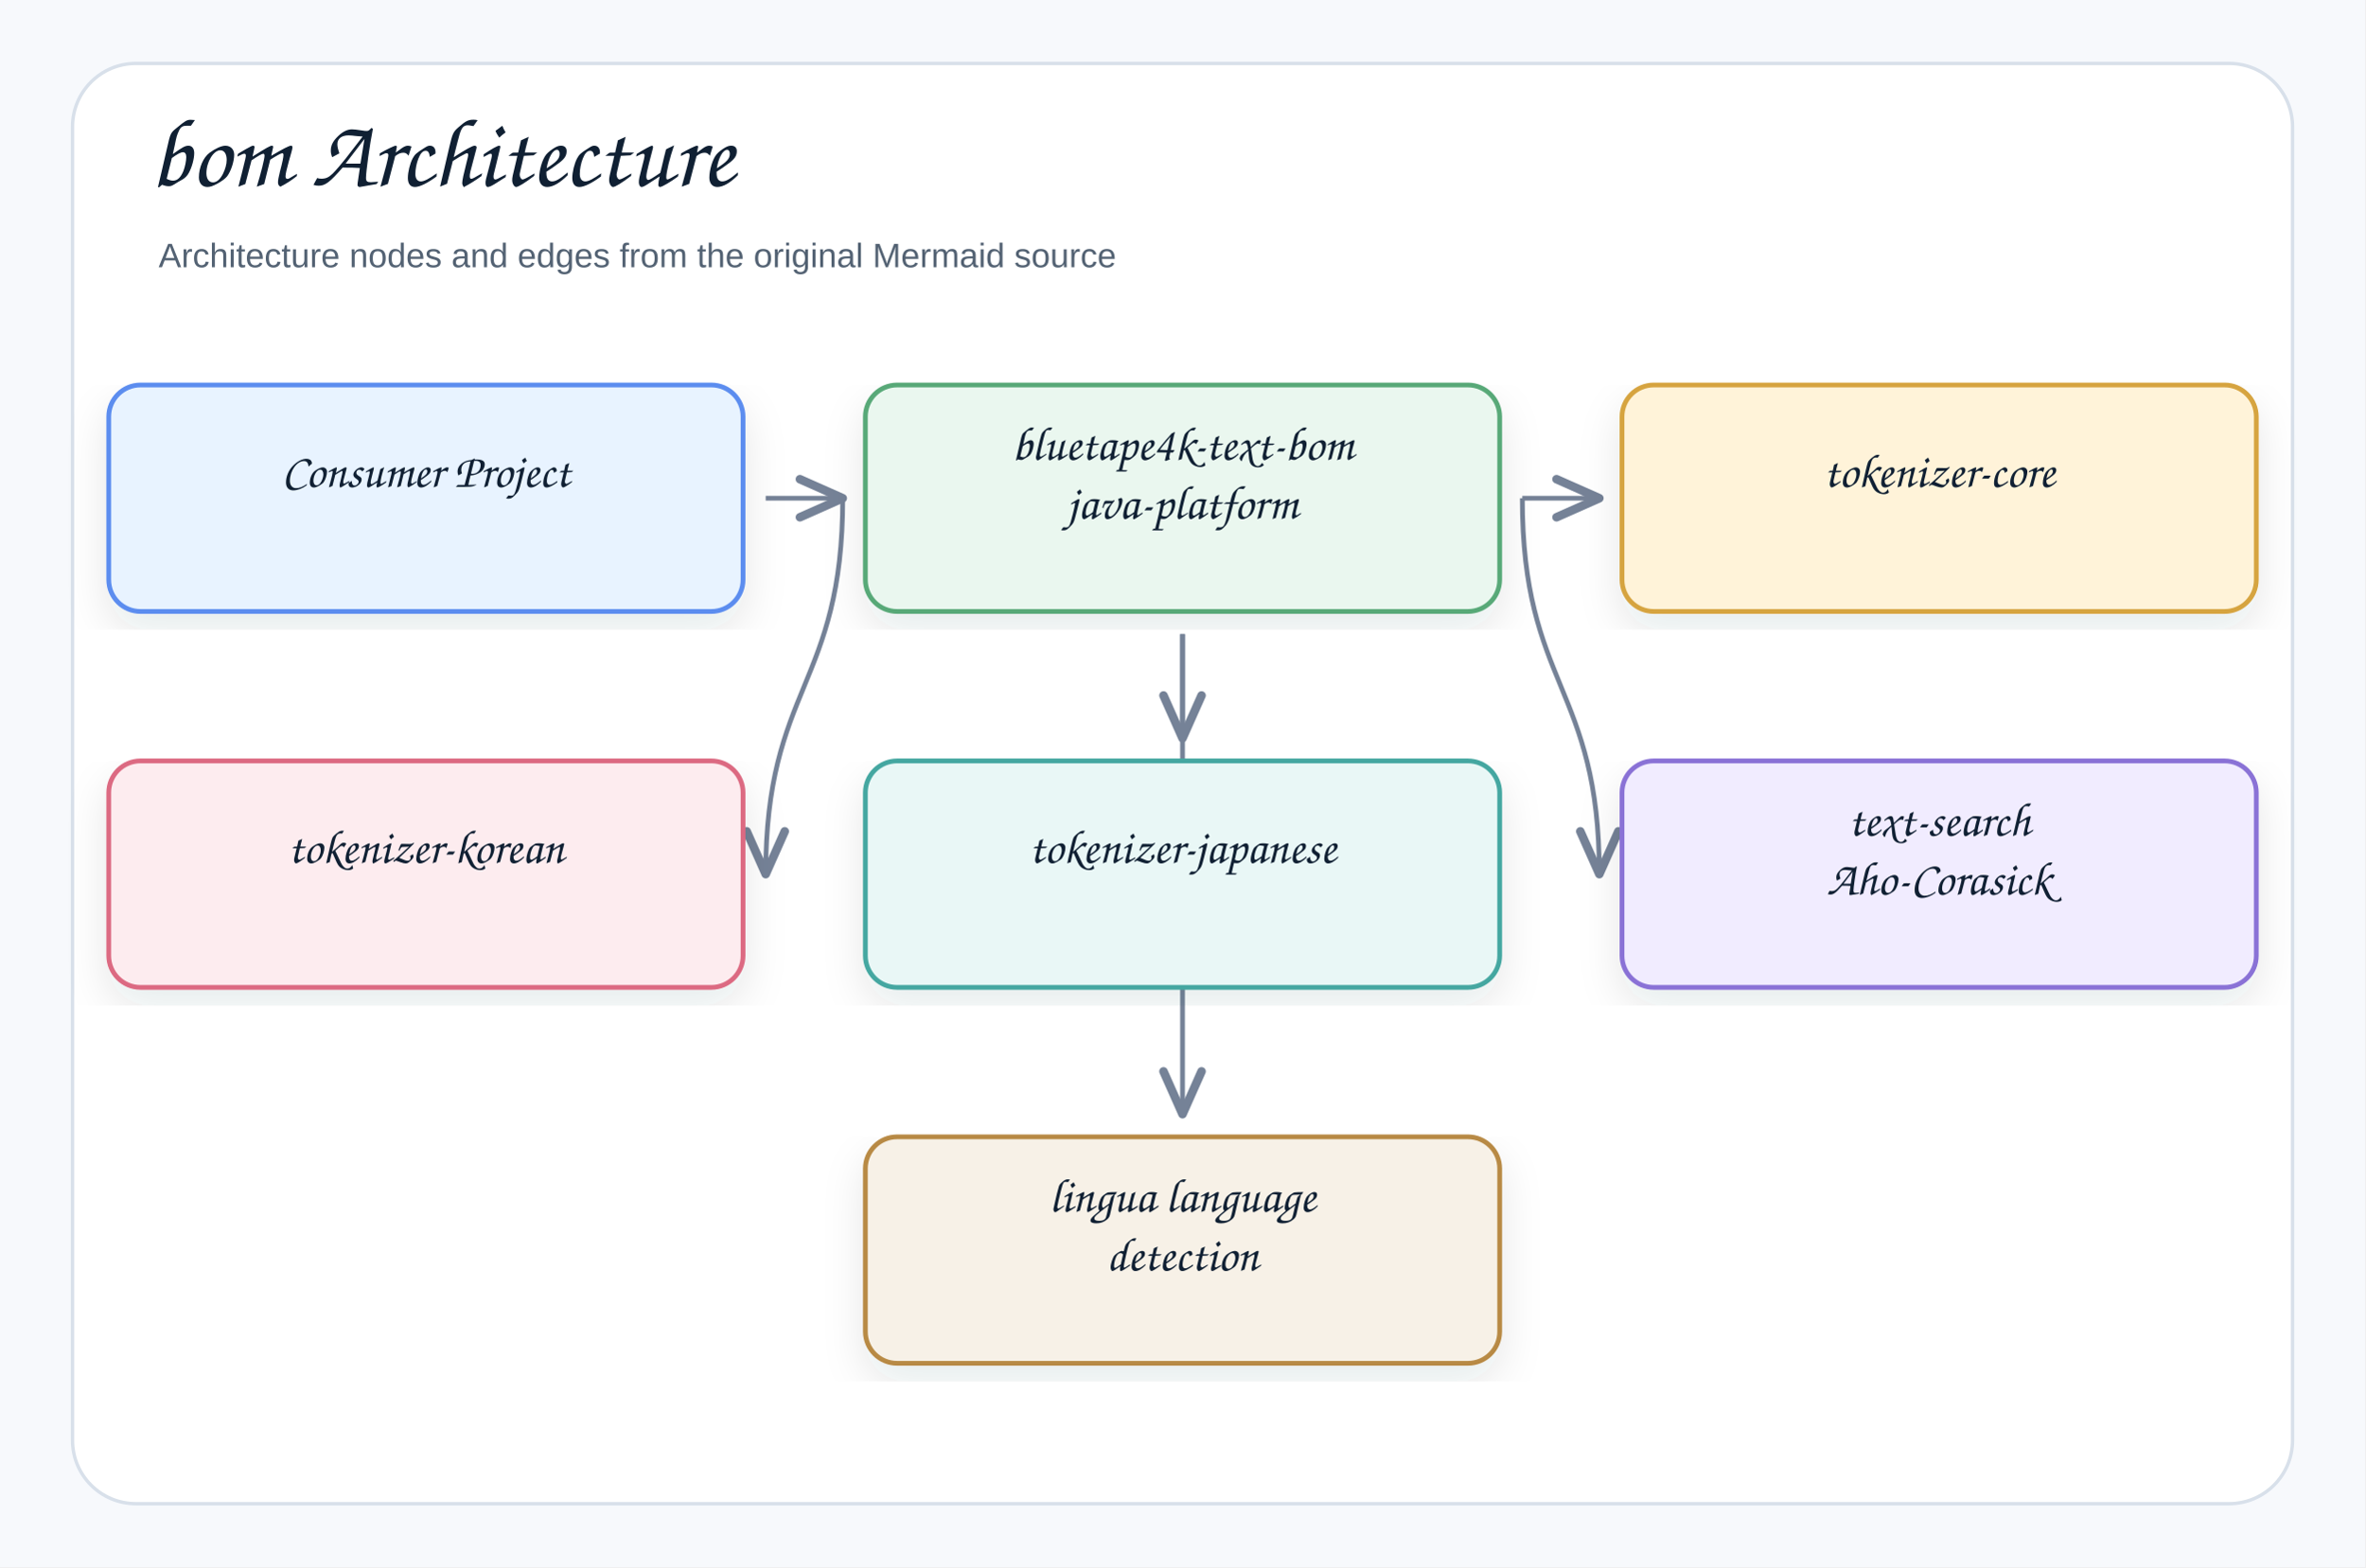
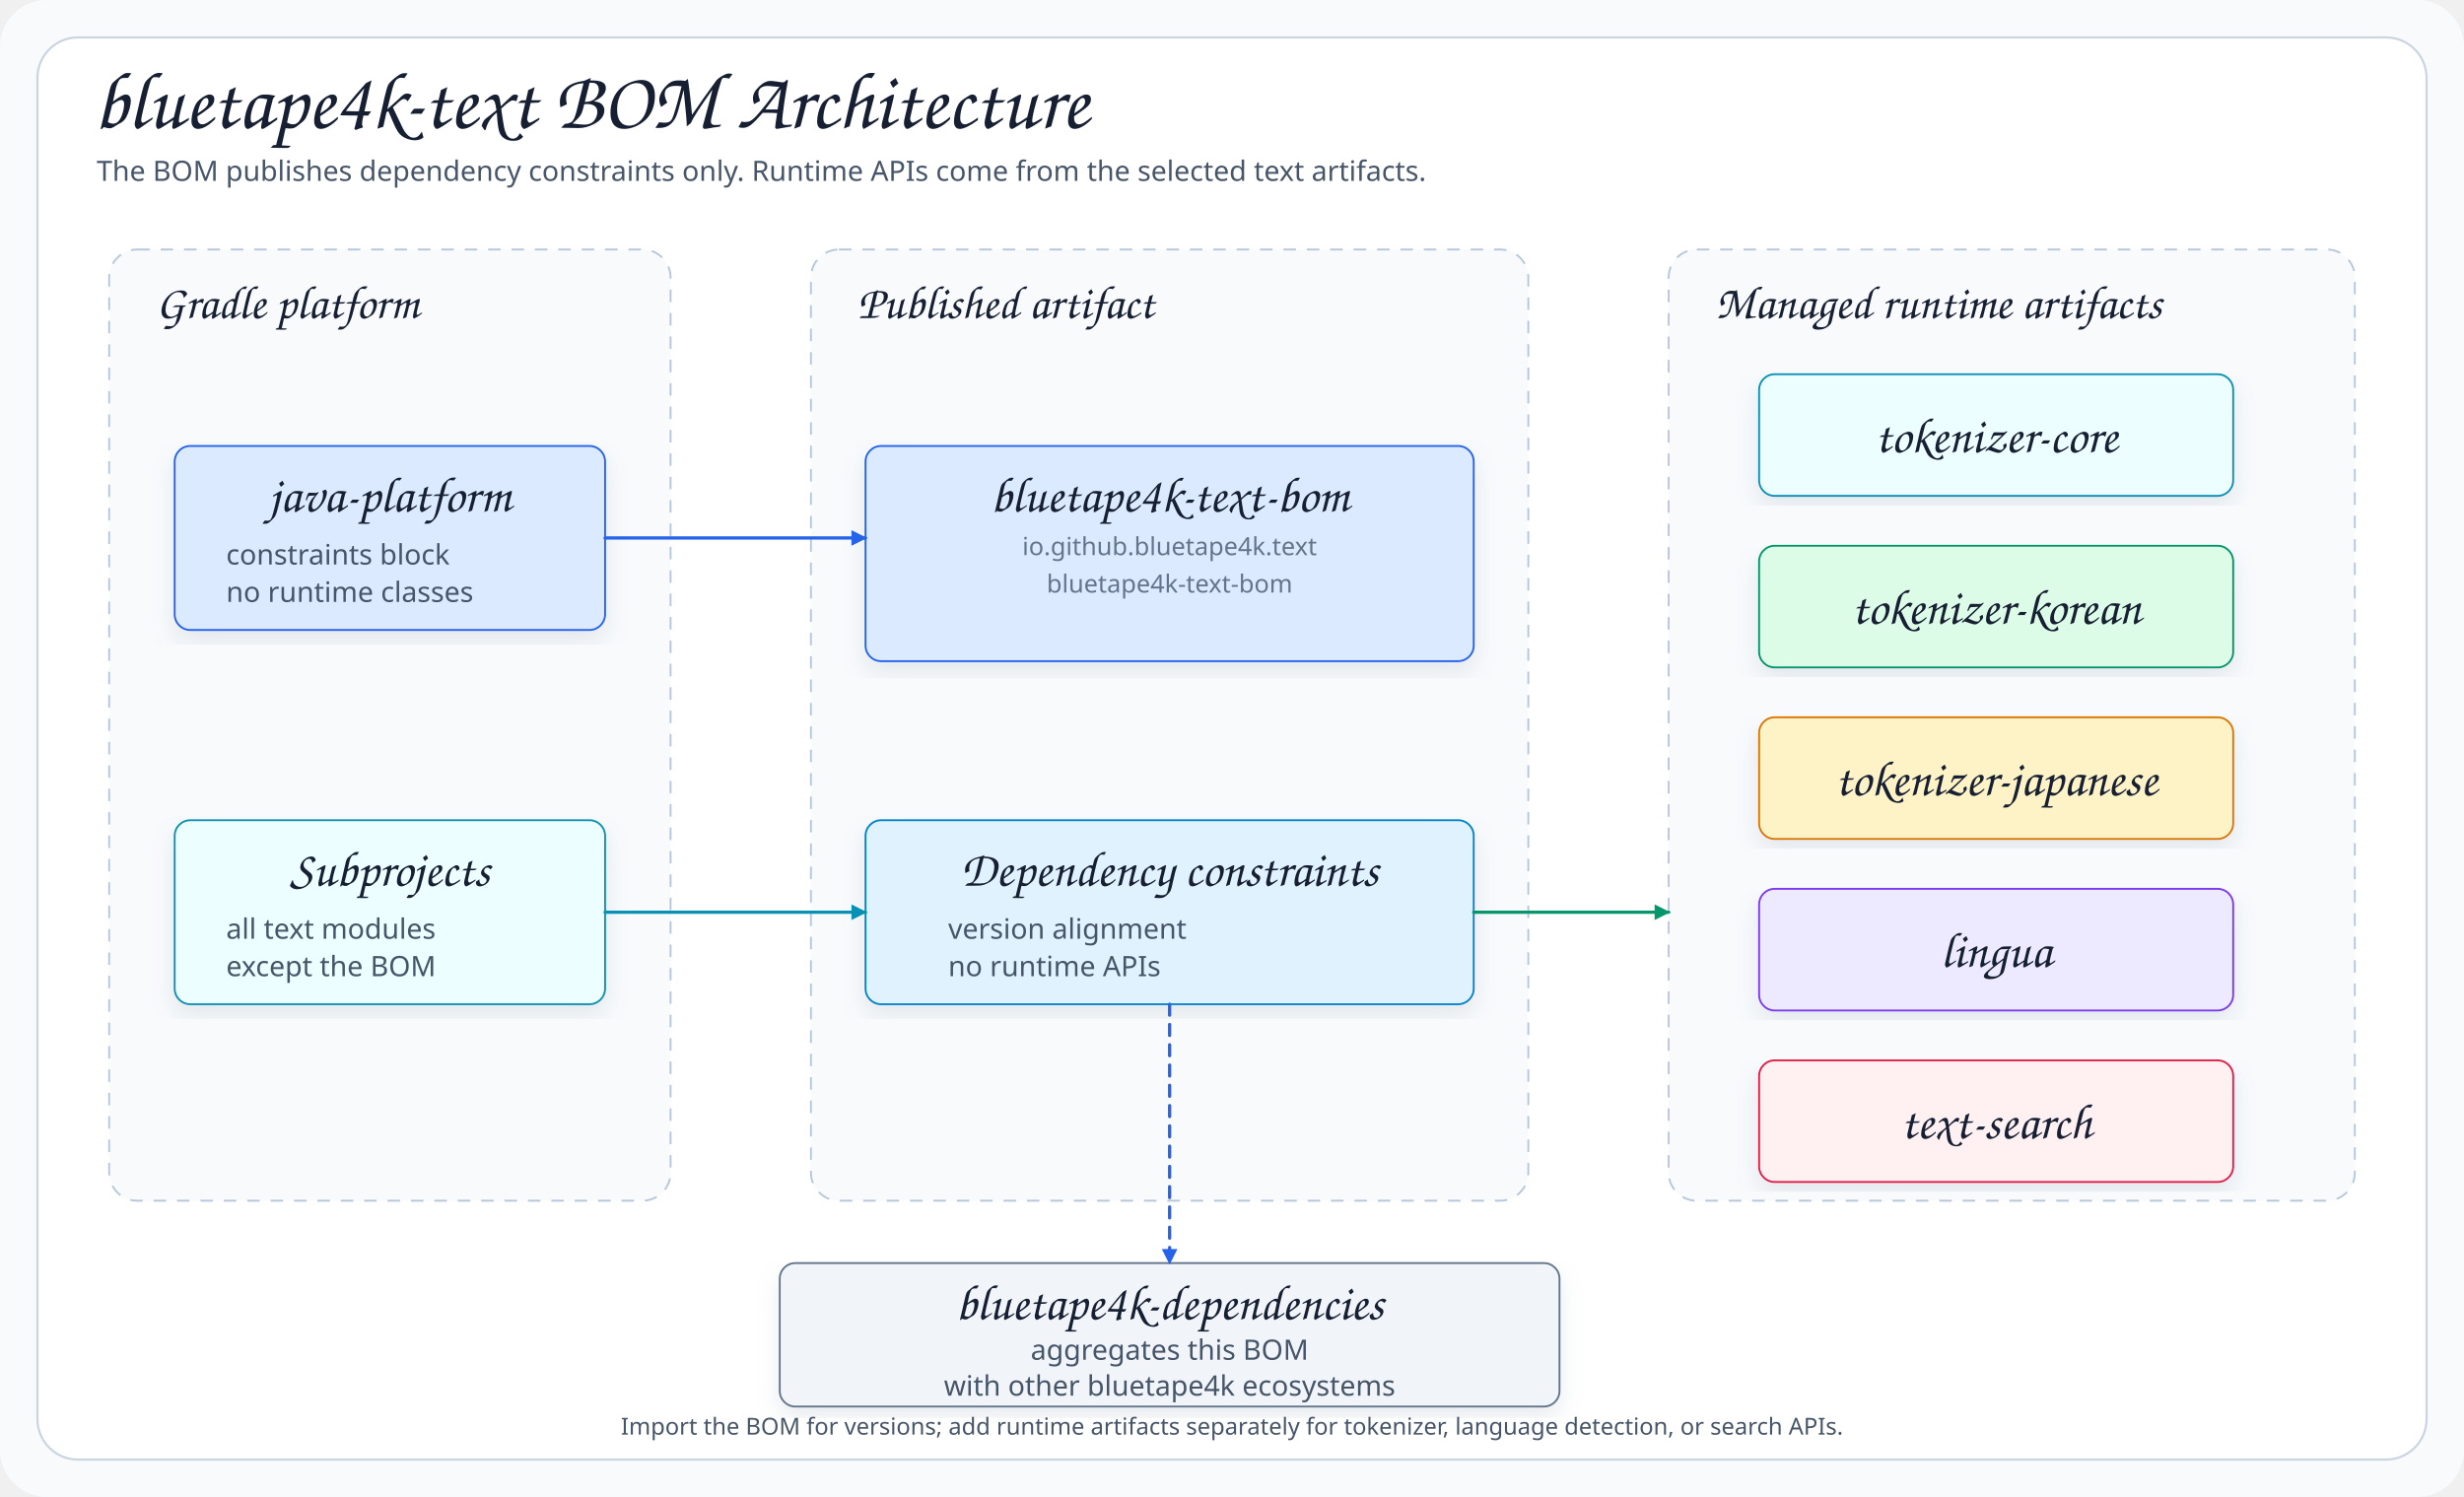
- <svg xmlns="http://www.w3.org/2000/svg" width="1044" height="692" viewBox="0 0 1044 692" role="img" aria-label="bom Architecture">
+ <svg xmlns="http://www.w3.org/2000/svg" width="1580" height="960" viewBox="0 0 1580 960" role="img" aria-labelledby="title desc">
  <defs>
    <filter id="shadow" x="-8%" y="-8%" width="116%" height="116%">
-       <feDropShadow dx="0" dy="8" stdDeviation="9" flood-color="#1f2937" flood-opacity="0.10" />
+       <feDropShadow dx="0" dy="7" stdDeviation="7" flood-color="#94a3b8" flood-opacity="0.20" />
    </filter>
-     <marker id="openArrow" markerWidth="12" markerHeight="10" refX="10" refY="5" orient="auto" markerUnits="strokeWidth">
-       <path d="M 1 1 L 10 5 L 1 9" fill="none" stroke="#758297" stroke-width="1.8" stroke-linecap="round" stroke-linejoin="round" />
+     <marker id="blue" viewBox="0 0 10 10" refX="9" refY="5" markerWidth="10" markerHeight="10" orient="auto" markerUnits="userSpaceOnUse">
+       <path d="M 0 0 L 10 5 L 0 10 Z" fill="#2563eb" />
    </marker>
-     <marker id="inherit" markerWidth="14" markerHeight="12" refX="12" refY="6" orient="auto" markerUnits="strokeWidth">
-       <path d="M 0 1 L 12 6 L 0 11 Z" fill="#ffffff" stroke="#758297" stroke-width="1.8" />
+     <marker id="cyan" viewBox="0 0 10 10" refX="9" refY="5" markerWidth="10" markerHeight="10" orient="auto" markerUnits="userSpaceOnUse">
+       <path d="M 0 0 L 10 5 L 0 10 Z" fill="#0891b2" />
+     </marker>
+     <marker id="green" viewBox="0 0 10 10" refX="9" refY="5" markerWidth="10" markerHeight="10" orient="auto" markerUnits="userSpaceOnUse">
+       <path d="M 0 0 L 10 5 L 0 10 Z" fill="#059669" />
    </marker>
    <style>
-     .canvas{fill:#f7f9fc}.frame{fill:#fff;stroke:#d8e0ea;stroke-width:1.5}
-     .title{font-family:"Architects Daughter","Comic Sans MS","Comic Sans",cursive;font-size:43px;font-weight:400;fill:#102033}
-     .subtitle{font-family:"Comic Sans MS","Comic Sans","Comic Neue",Arial,sans-serif;font-size:15px;font-weight:400;fill:#536273}
-     .label{font-family:"Architects Daughter","Comic Sans MS","Comic Sans",cursive;font-size:25px;font-weight:400;fill:#102033}
-     .smallLabel{font-family:"Architects Daughter","Comic Sans MS","Comic Sans",cursive;font-size:21px;font-weight:400;fill:#102033}
-     .mono{font-family:"Comic Sans MS","Comic Sans","Comic Neue",Arial,sans-serif;font-size:12px;font-weight:400;fill:#102033}
-     .small{font-family:"Comic Sans MS","Comic Sans","Comic Neue",Arial,sans-serif;font-size:12px;font-weight:400;fill:#536273}
-     .strong{font-family:"Comic Sans MS","Comic Sans","Comic Neue",Arial,sans-serif;font-size:13px;font-weight:400;fill:#102033}
-     .card{stroke-width:2.1;filter:url(#shadow)}.compartment{stroke-width:1.5;fill:none}
-     .line{stroke:#758297;stroke-width:2.1;fill:none;marker-end:url(#openArrow)}
-     .plainLine{stroke:#758297;stroke-width:2.1;fill:none}
-     .dashed{stroke:#758297;stroke-width:2.1;stroke-dasharray:7 6;fill:none;marker-end:url(#openArrow)}
-     .inheritLine{stroke:#758297;stroke-width:2.2;fill:none;marker-end:url(#inherit)}
-     .implLine{stroke:#758297;stroke-width:2.2;stroke-dasharray:8 7;fill:none;marker-end:url(#inherit)}
+     .title{font-family:"Architects Daughter","Comic Sans MS",cursive;font-size:52px;fill:#172033}
+     .subtitle,.body,.footer{font-family:"Comic Mono","Comic Sans MS",sans-serif;fill:#475569}
+     .subtitle{font-size:18px}.body{font-size:18px}.footer{font-size:15px}
+     .lane{font-family:"Architects Daughter","Comic Sans MS",cursive;font-size:30px;fill:#172033}
+     .label{font-family:"Architects Daughter","Comic Sans MS",cursive;font-size:32px;fill:#172033}
+     .artifact{font-family:"Comic Mono","Comic Sans MS",sans-serif;font-size:16px;fill:#64748b}
+     .line{fill:none;stroke-width:2.1;stroke-linecap:round;stroke-linejoin:round}
  </style>
  </defs>
-   <rect class="canvas" width="1044" height="692" />
-   <rect class="frame" x="32" y="28" width="980" height="636" rx="28" />
-   <text class="title" x="66" y="82">bom Architecture</text>
-   <text class="subtitle" x="70" y="118">Architecture nodes and edges from the original Mermaid source</text>
-   <path class="line" d="M522 280 C522 386 522 386 522 492" />
-   <path class="line" d="M672 220 C672 303 706 303 706 386" />
-   <path class="line" d="M522 280 C522 303 522 303 522 326" />
-   <path class="line" d="M372 220 C372 303 338 303 338 386" />
-   <path class="line" d="M672 220 C672 220 706 220 706 220" />
-   <path class="line" d="M338 220 C338 220 372 220 372 220" />
-   <g transform="translate(48,170)">
-     <rect class="card" x="0" y="0" width="280" height="100" rx="14" fill="#E8F3FF" stroke="#5B8DEF" />
-     <text class="smallLabel" x="140" y="45" text-anchor="middle">Consumer Project</text>
-   </g>
-   <g transform="translate(382,170)">
-     <rect class="card" x="0" y="0" width="280" height="100" rx="14" fill="#EAF7EF" stroke="#58A978" />
-     <text class="smallLabel" x="140" y="33" text-anchor="middle">bluetape4k-text-bom</text>
-     <text class="smallLabel" x="140" y="59" text-anchor="middle">java-platform</text>
-   </g>
-   <g transform="translate(716,170)">
-     <rect class="card" x="0" y="0" width="280" height="100" rx="14" fill="#FFF3D9" stroke="#D6A441" />
-     <text class="smallLabel" x="140" y="45" text-anchor="middle">tokenizer-core</text>
-   </g>
-   <g transform="translate(48,336)">
-     <rect class="card" x="0" y="0" width="280" height="100" rx="14" fill="#FDECEF" stroke="#DC6B82" />
-     <text class="smallLabel" x="140" y="45" text-anchor="middle">tokenizer-korean</text>
-   </g>
-   <g transform="translate(382,336)">
-     <rect class="card" x="0" y="0" width="280" height="100" rx="14" fill="#E9F7F6" stroke="#45A7A1" />
-     <text class="smallLabel" x="140" y="45" text-anchor="middle">tokenizer-japanese</text>
-   </g>
-   <g transform="translate(716,336)">
-     <rect class="card" x="0" y="0" width="280" height="100" rx="14" fill="#F1ECFF" stroke="#8A72D6" />
-     <text class="smallLabel" x="140" y="33" text-anchor="middle">text-search</text>
-     <text class="smallLabel" x="140" y="59" text-anchor="middle">Aho-Corasick</text>
-   </g>
-   <g transform="translate(382,502)">
-     <rect class="card" x="0" y="0" width="280" height="100" rx="14" fill="#F7F1E7" stroke="#B88A44" />
-     <text class="smallLabel" x="140" y="33" text-anchor="middle">lingua language</text>
-     <text class="smallLabel" x="140" y="59" text-anchor="middle">detection</text>
-   </g>
+   <rect width="1580" height="960" rx="30" fill="#f8fafc" />
+   <rect x="24" y="24" width="1532" height="912" rx="26" fill="#ffffff" stroke="#cbd5e1" stroke-width="1.4" />
+   <text class="title" x="60" y="82">bluetape4k-text BOM Architecture</text>
+   <text class="subtitle" x="62" y="116">The BOM publishes dependency constraints only. Runtime APIs come from the selected text artifacts.</text>
+   <rect x="70" y="160" width="360" height="610" rx="18" fill="#f8fafc" stroke="#b6c7dc" stroke-width="1.2" stroke-dasharray="8 7" />
+   <text class="lane" x="100" y="204">Gradle platform</text>
+   <rect x="112" y="286" width="276" height="118" rx="10" fill="#dbeafe" stroke="#2563eb" stroke-width="1.2" filter="url(#shadow)" />
+   <text class="label" x="250" y="328" text-anchor="middle">java-platform</text>
+   <text class="body" x="145" y="362">constraints block</text>
+   <text class="body" x="145" y="386">no runtime classes</text>
+   <rect x="112" y="526" width="276" height="118" rx="10" fill="#ecfeff" stroke="#0891b2" stroke-width="1.2" filter="url(#shadow)" />
+   <text class="label" x="250" y="568" text-anchor="middle">Subprojects</text>
+   <text class="body" x="145" y="602">all text modules</text>
+   <text class="body" x="145" y="626">except the BOM</text>
+   <rect x="520" y="160" width="460" height="610" rx="18" fill="#f8fafc" stroke="#b6c7dc" stroke-width="1.2" stroke-dasharray="8 7" />
+   <text class="lane" x="550" y="204">Published artifact</text>
+   <rect x="555" y="286" width="390" height="138" rx="10" fill="#dbeafe" stroke="#2563eb" stroke-width="1.2" filter="url(#shadow)" />
+   <text class="label" x="750" y="328" text-anchor="middle">bluetape4k-text-bom</text>
+   <text class="artifact" x="750" y="356" text-anchor="middle">io.github.bluetape4k.text</text>
+   <text class="artifact" x="750" y="380" text-anchor="middle">bluetape4k-text-bom</text>
+   <rect x="555" y="526" width="390" height="118" rx="10" fill="#e0f2fe" stroke="#0284c7" stroke-width="1.2" filter="url(#shadow)" />
+   <text class="label" x="750" y="568" text-anchor="middle">Dependency constraints</text>
+   <text class="body" x="608" y="602">version alignment</text>
+   <text class="body" x="608" y="626">no runtime APIs</text>
+   <rect x="1070" y="160" width="440" height="610" rx="18" fill="#f8fafc" stroke="#b6c7dc" stroke-width="1.2" stroke-dasharray="8 7" />
+   <text class="lane" x="1100" y="204">Managed runtime artifacts</text>
+   <rect x="1128" y="240" width="304" height="78" rx="10" fill="#ecfeff" stroke="#0891b2" stroke-width="1.2" filter="url(#shadow)" />
+   <text class="label" x="1280" y="290" text-anchor="middle">tokenizer-core</text>
+   <rect x="1128" y="350" width="304" height="78" rx="10" fill="#dcfce7" stroke="#059669" stroke-width="1.2" filter="url(#shadow)" />
+   <text class="label" x="1280" y="400" text-anchor="middle">tokenizer-korean</text>
+   <rect x="1128" y="460" width="304" height="78" rx="10" fill="#fef3c7" stroke="#d97706" stroke-width="1.2" filter="url(#shadow)" />
+   <text class="label" x="1280" y="510" text-anchor="middle">tokenizer-japanese</text>
+   <rect x="1128" y="570" width="304" height="78" rx="10" fill="#ede9fe" stroke="#7c3aed" stroke-width="1.2" filter="url(#shadow)" />
+   <text class="label" x="1280" y="620" text-anchor="middle">lingua</text>
+   <rect x="1128" y="680" width="304" height="78" rx="10" fill="#fff1f2" stroke="#e11d48" stroke-width="1.2" filter="url(#shadow)" />
+   <text class="label" x="1280" y="730" text-anchor="middle">text-search</text>
+   <rect x="500" y="810" width="500" height="92" rx="10" fill="#f1f5f9" stroke="#64748b" stroke-width="1.2" filter="url(#shadow)" />
+   <text class="label" x="750" y="846" text-anchor="middle">bluetape4k-dependencies</text>
+   <text class="body" x="750" y="872" text-anchor="middle">aggregates this BOM</text>
+   <text class="body" x="750" y="895" text-anchor="middle">with other bluetape4k ecosystems</text>
+   <path class="line" d="M 388 345 L 555 345" stroke="#2563eb" marker-end="url(#blue)" />
+   <path class="line" d="M 388 585 L 555 585" stroke="#0891b2" marker-end="url(#cyan)" />
+   <path class="line" d="M 945 585 L 1070 585" stroke="#059669" marker-end="url(#green)" />
+   <path class="line" d="M 750 644 L 750 810" stroke="#2563eb" stroke-dasharray="7 6" marker-end="url(#blue)" />
+   <text class="footer" x="790" y="920" text-anchor="middle">Import the BOM for versions; add runtime artifacts separately for tokenizer, language detection, or search APIs.</text>
</svg>
